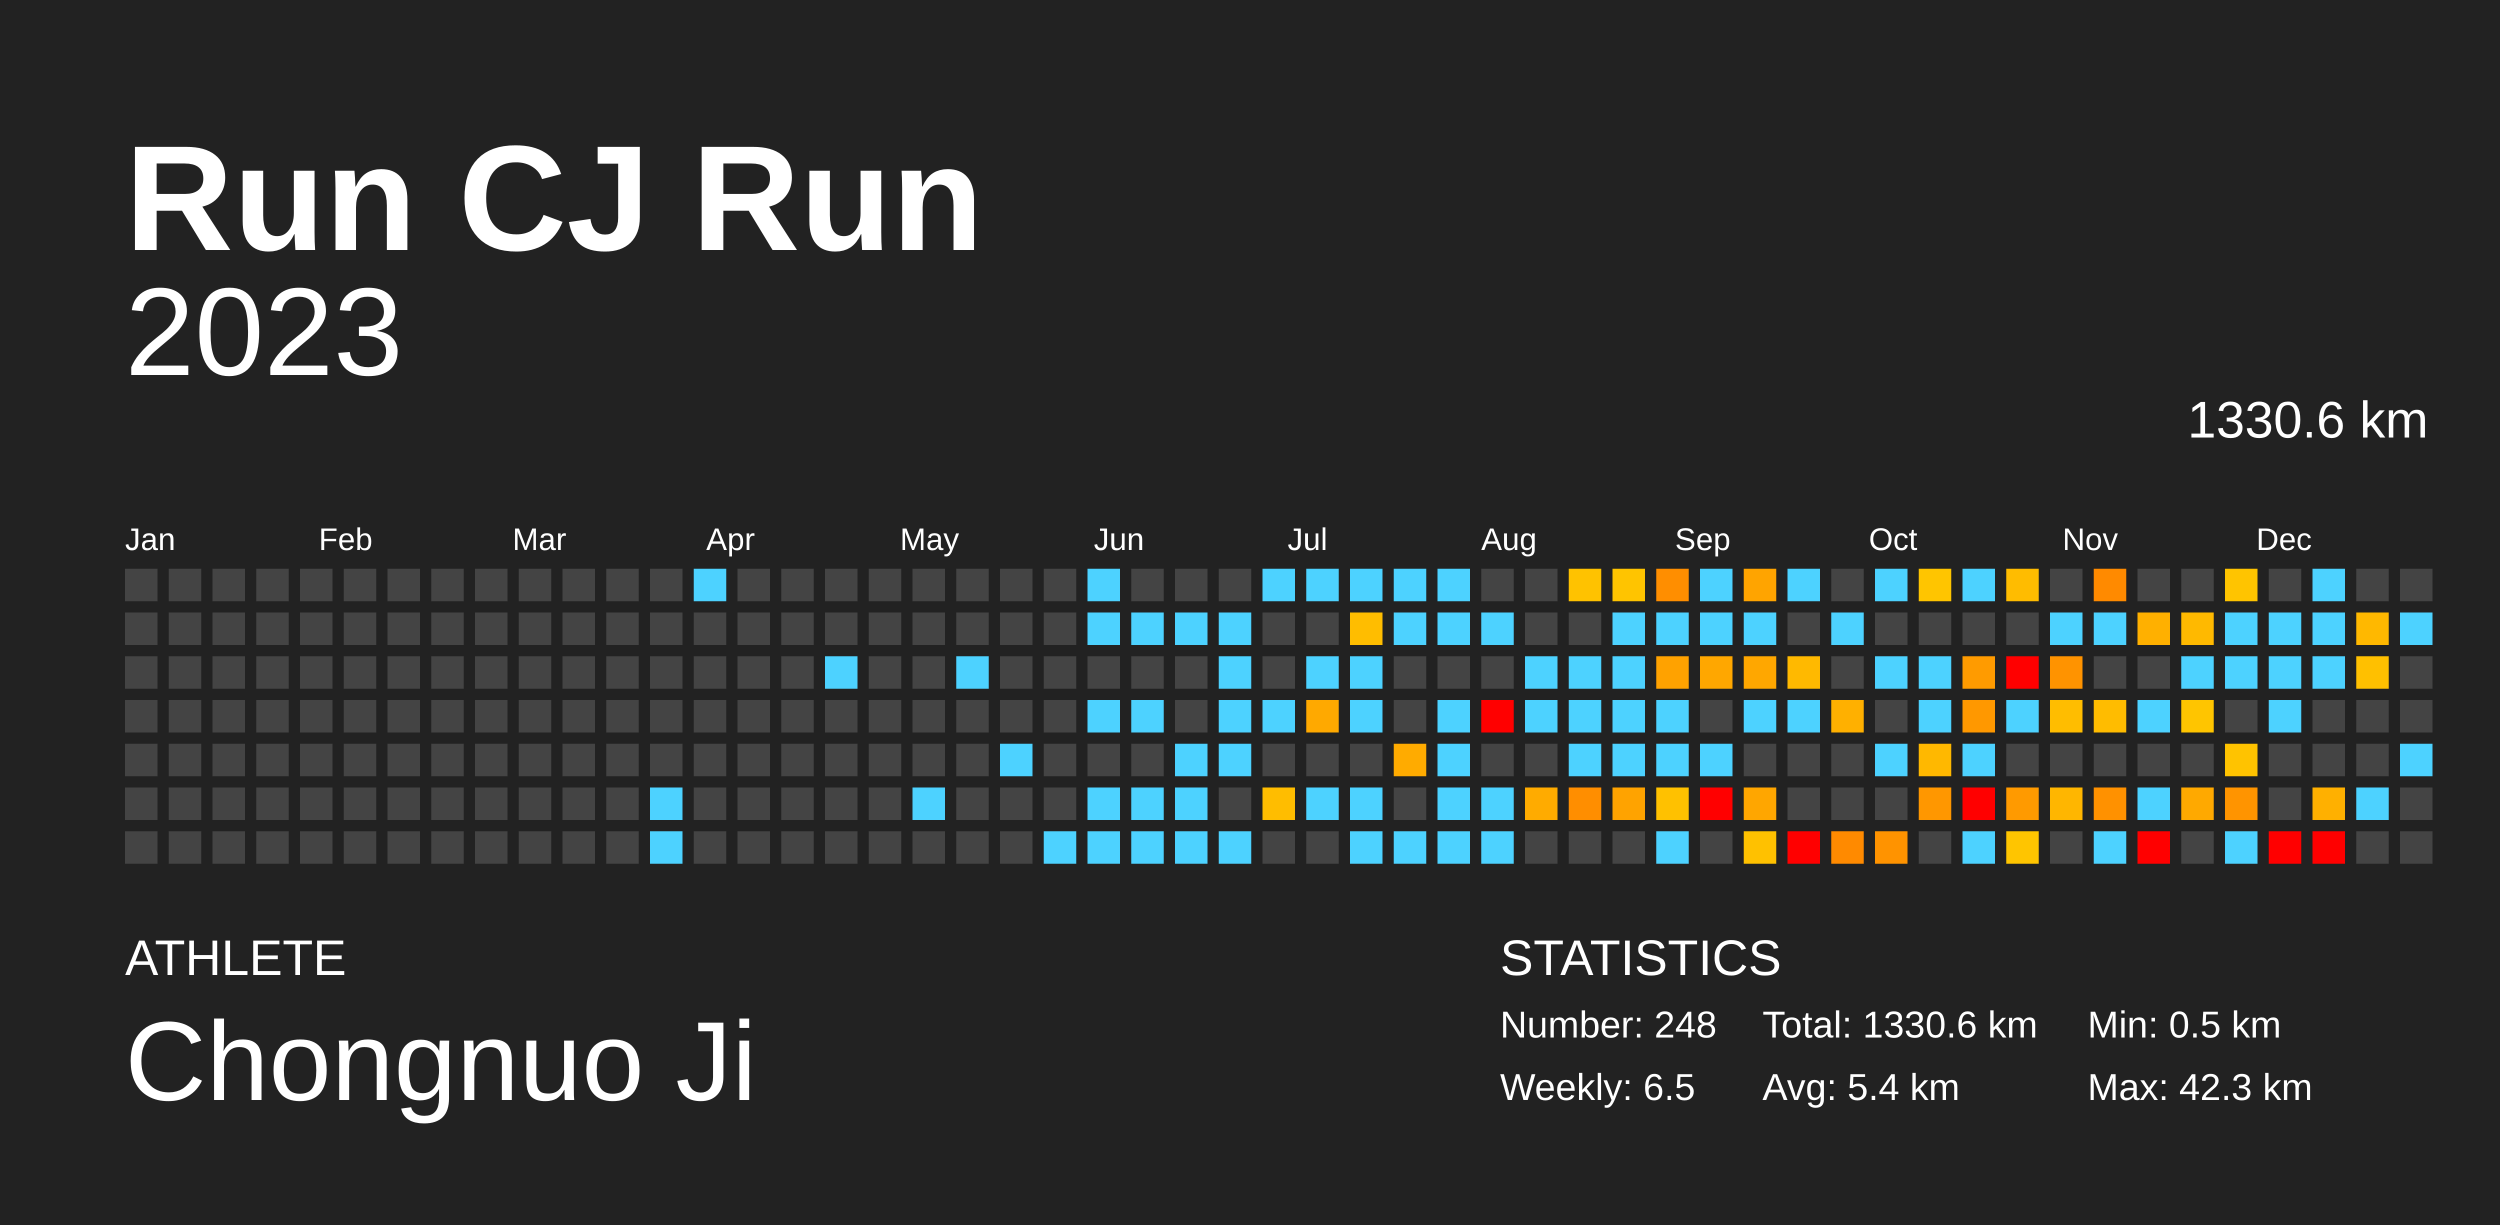
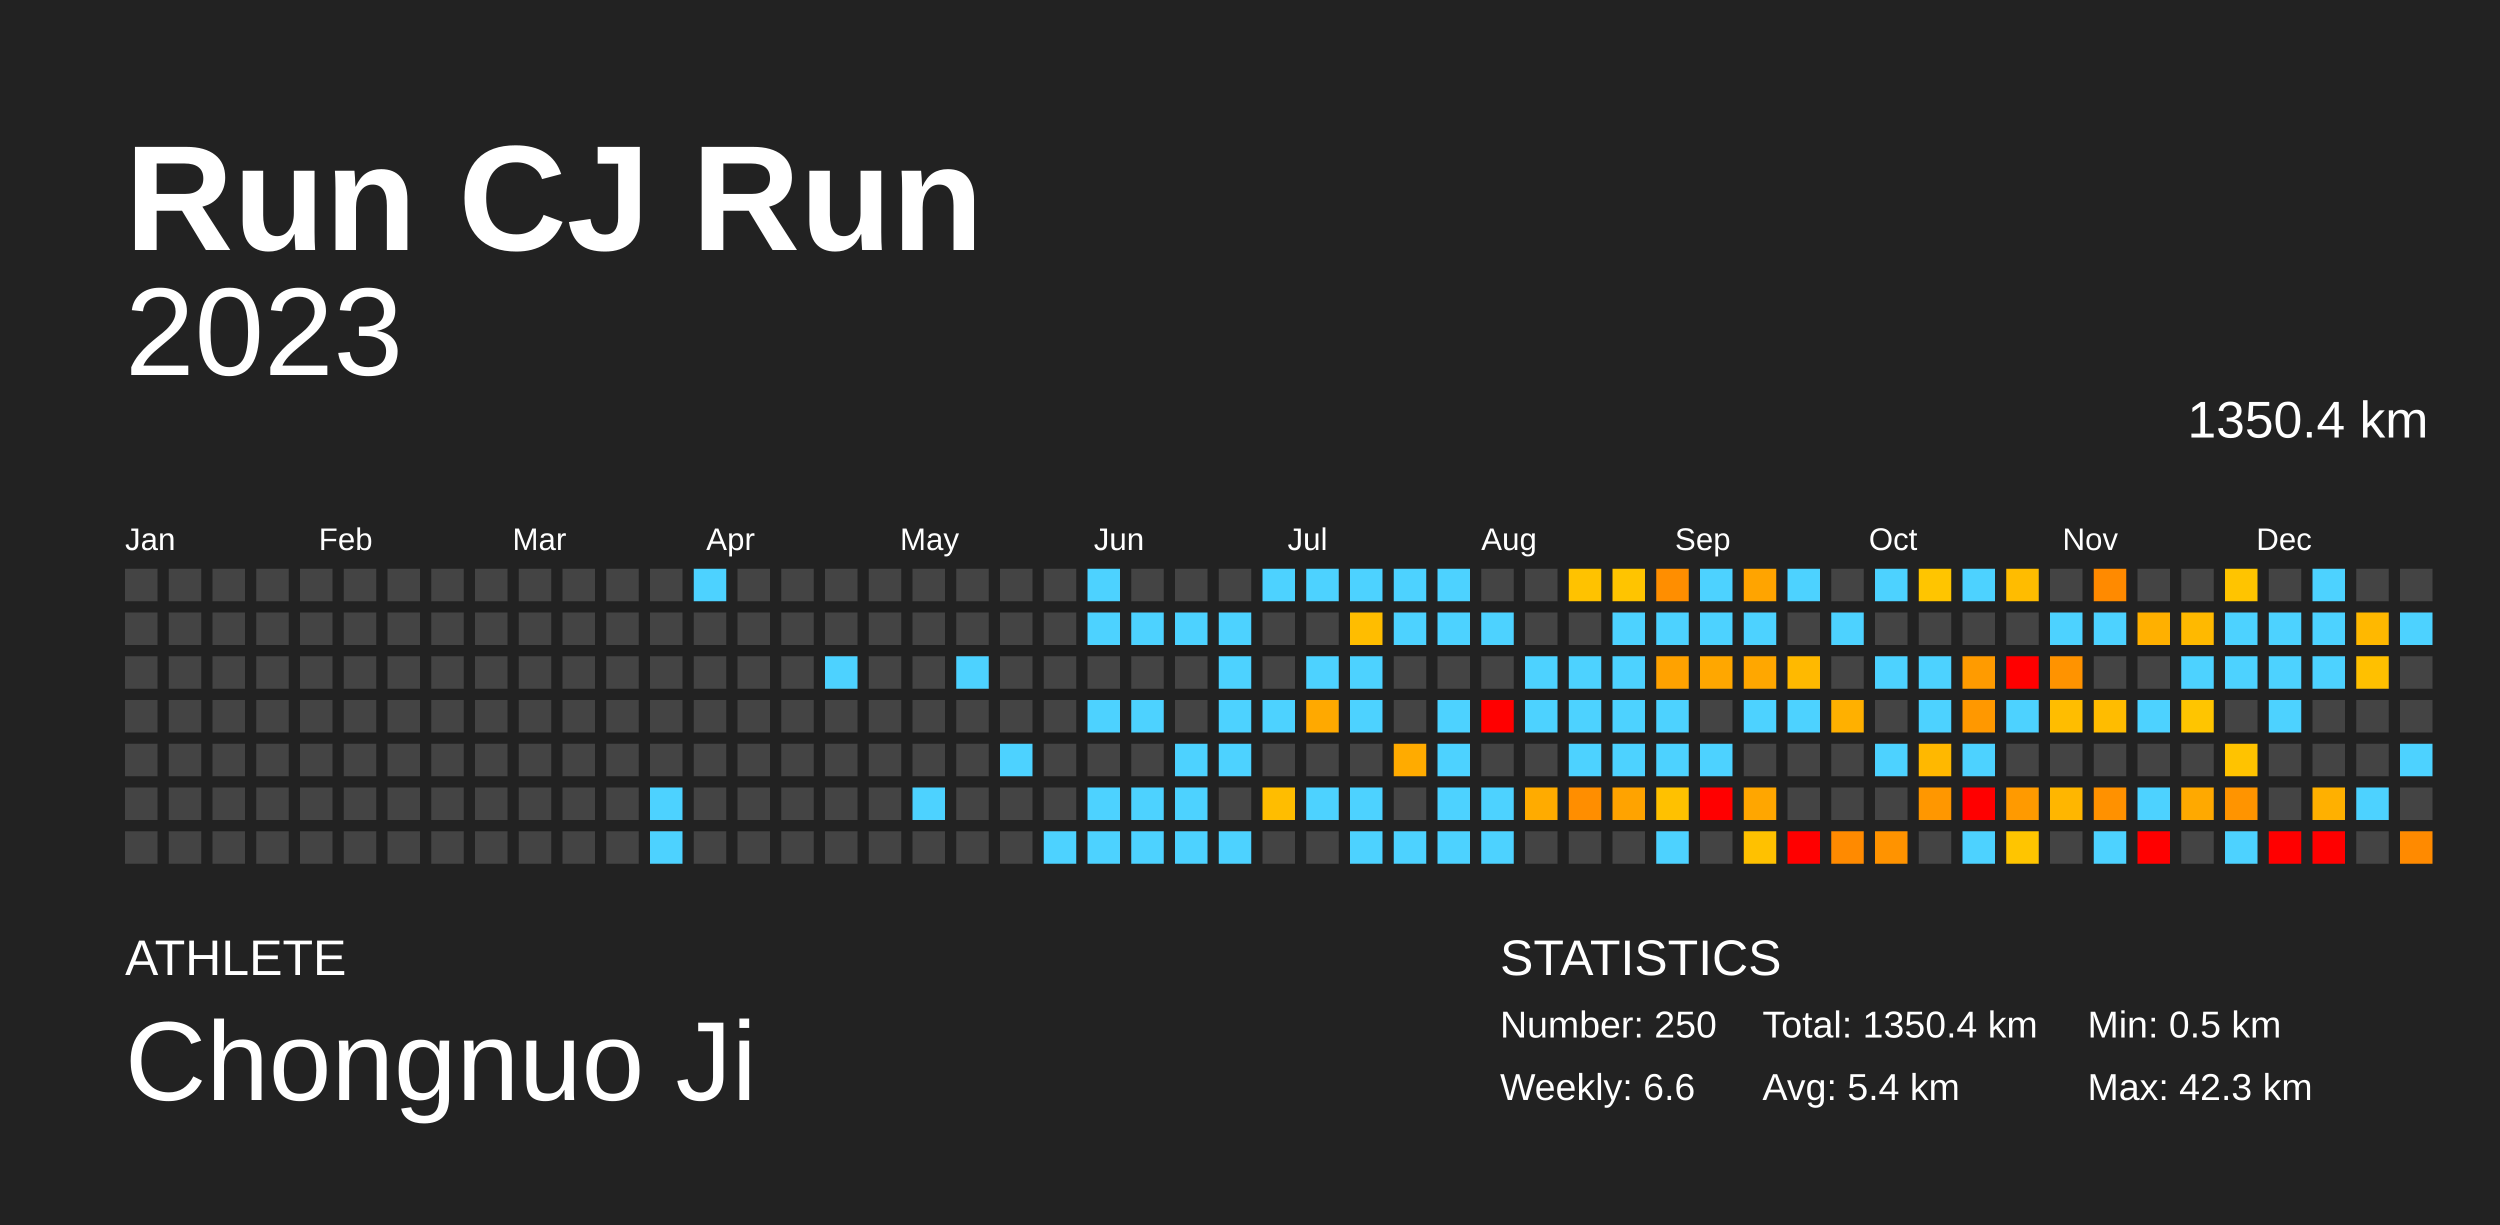
<svg xmlns="http://www.w3.org/2000/svg" baseProfile="full" height="98mm" version="1.1" viewBox="0,0,200,98" width="200mm">
  <defs />
  <rect fill="#222222" height="98" width="200" x="0" y="0" />
  <text fill="#FFFFFF" style="font-size:12px; font-family:Arial; font-weight:bold;" x="10" y="20">Run CJ Run</text>
  <text fill="#FFFFFF" style="font-size:4px; font-family:Arial" x="10" y="78">ATHLETE</text>
  <text fill="#FFFFFF" style="font-size:9px; font-family:Arial" x="10" y="88">Chongnuo Ji</text>
  <text fill="#FFFFFF" style="font-size:4px; font-family:Arial" x="120" y="78">STATISTICS</text>
-   <text fill="#FFFFFF" style="font-size:3px; font-family:Arial" x="120" y="83">Number: 248</text>
-   <text fill="#FFFFFF" style="font-size:3px; font-family:Arial" x="120" y="88">Weekly: 6.5</text>
-   <text fill="#FFFFFF" style="font-size:3px; font-family:Arial" x="141" y="83">Total: 1330.6 km</text>
+   <text fill="#FFFFFF" style="font-size:3px; font-family:Arial" x="120" y="83">Number: 250</text>
+   <text fill="#FFFFFF" style="font-size:3px; font-family:Arial" x="120" y="88">Weekly: 6.6</text>
+   <text fill="#FFFFFF" style="font-size:3px; font-family:Arial" x="141" y="83">Total: 1350.4 km</text>
  <text fill="#FFFFFF" style="font-size:3px; font-family:Arial" x="141" y="88">Avg: 5.4 km</text>
  <text fill="#FFFFFF" style="font-size:3px; font-family:Arial" x="167" y="83">Min: 0.5 km</text>
  <text fill="#FFFFFF" style="font-size:3px; font-family:Arial" x="167" y="88">Max: 42.3 km</text>
  <text alignment-baseline="hanging" fill="#FFFFFF" style="font-size:10.0px; font-family:Arial;" x="10" y="30">2023</text>
-   <text alignment-baseline="hanging" fill="#FFFFFF" style="font-size:4.125px; font-family:Arial;" x="175" y="35">1330.6 km</text>
+   <text alignment-baseline="hanging" fill="#FFFFFF" style="font-size:4.125px; font-family:Arial;" x="175" y="35">1350.4 km</text>
  <text fill="#FFFFFF" style="font-size:2.5px; font-family:Arial" x="10.0" y="44">Jan</text>
  <text fill="#FFFFFF" style="font-size:2.5px; font-family:Arial" x="25.5" y="44">Feb</text>
  <text fill="#FFFFFF" style="font-size:2.5px; font-family:Arial" x="41.0" y="44">Mar</text>
  <text fill="#FFFFFF" style="font-size:2.5px; font-family:Arial" x="56.5" y="44">Apr</text>
  <text fill="#FFFFFF" style="font-size:2.5px; font-family:Arial" x="72.0" y="44">May</text>
  <text fill="#FFFFFF" style="font-size:2.5px; font-family:Arial" x="87.5" y="44">Jun</text>
  <text fill="#FFFFFF" style="font-size:2.5px; font-family:Arial" x="103.0" y="44">Jul</text>
  <text fill="#FFFFFF" style="font-size:2.5px; font-family:Arial" x="118.5" y="44">Aug</text>
  <text fill="#FFFFFF" style="font-size:2.5px; font-family:Arial" x="134.0" y="44">Sep</text>
  <text fill="#FFFFFF" style="font-size:2.5px; font-family:Arial" x="149.5" y="44">Oct</text>
  <text fill="#FFFFFF" style="font-size:2.5px; font-family:Arial" x="165.0" y="44">Nov</text>
  <text fill="#FFFFFF" style="font-size:2.5px; font-family:Arial" x="180.5" y="44">Dec</text>
  <rect fill="#444444" height="2.6" width="2.6" x="10.0" y="45.5" />
  <rect fill="#444444" height="2.6" width="2.6" x="10.0" y="49.0" />
  <rect fill="#444444" height="2.6" width="2.6" x="10.0" y="52.5" />
  <rect fill="#444444" height="2.6" width="2.6" x="10.0" y="56.0" />
  <rect fill="#444444" height="2.6" width="2.6" x="10.0" y="59.5" />
  <rect fill="#444444" height="2.6" width="2.6" x="10.0" y="63.0" />
  <rect fill="#444444" height="2.6" width="2.6" x="10.0" y="66.5" />
  <rect fill="#444444" height="2.6" width="2.6" x="13.5" y="45.5" />
  <rect fill="#444444" height="2.6" width="2.6" x="13.5" y="49.0" />
  <rect fill="#444444" height="2.6" width="2.6" x="13.5" y="52.5" />
  <rect fill="#444444" height="2.6" width="2.6" x="13.5" y="56.0" />
  <rect fill="#444444" height="2.6" width="2.6" x="13.5" y="59.5" />
  <rect fill="#444444" height="2.6" width="2.6" x="13.5" y="63.0" />
  <rect fill="#444444" height="2.6" width="2.6" x="13.5" y="66.5" />
  <rect fill="#444444" height="2.6" width="2.6" x="17.0" y="45.5" />
  <rect fill="#444444" height="2.6" width="2.6" x="17.0" y="49.0" />
  <rect fill="#444444" height="2.6" width="2.6" x="17.0" y="52.5" />
  <rect fill="#444444" height="2.6" width="2.6" x="17.0" y="56.0" />
  <rect fill="#444444" height="2.6" width="2.6" x="17.0" y="59.5" />
  <rect fill="#444444" height="2.6" width="2.6" x="17.0" y="63.0" />
  <rect fill="#444444" height="2.6" width="2.6" x="17.0" y="66.5" />
  <rect fill="#444444" height="2.6" width="2.6" x="20.5" y="45.5" />
  <rect fill="#444444" height="2.6" width="2.6" x="20.5" y="49.0" />
  <rect fill="#444444" height="2.6" width="2.6" x="20.5" y="52.5" />
  <rect fill="#444444" height="2.6" width="2.6" x="20.5" y="56.0" />
  <rect fill="#444444" height="2.6" width="2.6" x="20.5" y="59.5" />
  <rect fill="#444444" height="2.6" width="2.6" x="20.5" y="63.0" />
  <rect fill="#444444" height="2.6" width="2.6" x="20.5" y="66.5" />
  <rect fill="#444444" height="2.6" width="2.6" x="24.0" y="45.5" />
  <rect fill="#444444" height="2.6" width="2.6" x="24.0" y="49.0" />
  <rect fill="#444444" height="2.6" width="2.6" x="24.0" y="52.5" />
  <rect fill="#444444" height="2.6" width="2.6" x="24.0" y="56.0" />
  <rect fill="#444444" height="2.6" width="2.6" x="24.0" y="59.5" />
  <rect fill="#444444" height="2.6" width="2.6" x="24.0" y="63.0" />
  <rect fill="#444444" height="2.6" width="2.6" x="24.0" y="66.5" />
  <rect fill="#444444" height="2.6" width="2.6" x="27.5" y="45.5" />
  <rect fill="#444444" height="2.6" width="2.6" x="27.5" y="49.0" />
  <rect fill="#444444" height="2.6" width="2.6" x="27.5" y="52.5" />
  <rect fill="#444444" height="2.6" width="2.6" x="27.5" y="56.0" />
  <rect fill="#444444" height="2.6" width="2.6" x="27.5" y="59.5" />
  <rect fill="#444444" height="2.6" width="2.6" x="27.5" y="63.0" />
  <rect fill="#444444" height="2.6" width="2.6" x="27.5" y="66.5" />
  <rect fill="#444444" height="2.6" width="2.6" x="31.0" y="45.5" />
  <rect fill="#444444" height="2.6" width="2.6" x="31.0" y="49.0" />
  <rect fill="#444444" height="2.6" width="2.6" x="31.0" y="52.5" />
  <rect fill="#444444" height="2.6" width="2.6" x="31.0" y="56.0" />
  <rect fill="#444444" height="2.6" width="2.6" x="31.0" y="59.5" />
  <rect fill="#444444" height="2.6" width="2.6" x="31.0" y="63.0" />
  <rect fill="#444444" height="2.6" width="2.6" x="31.0" y="66.5" />
  <rect fill="#444444" height="2.6" width="2.6" x="34.5" y="45.5" />
  <rect fill="#444444" height="2.6" width="2.6" x="34.5" y="49.0" />
  <rect fill="#444444" height="2.6" width="2.6" x="34.5" y="52.5" />
  <rect fill="#444444" height="2.6" width="2.6" x="34.5" y="56.0" />
  <rect fill="#444444" height="2.6" width="2.6" x="34.5" y="59.5" />
  <rect fill="#444444" height="2.6" width="2.6" x="34.5" y="63.0" />
  <rect fill="#444444" height="2.6" width="2.6" x="34.5" y="66.5" />
  <rect fill="#444444" height="2.6" width="2.6" x="38.0" y="45.5" />
  <rect fill="#444444" height="2.6" width="2.6" x="38.0" y="49.0" />
  <rect fill="#444444" height="2.6" width="2.6" x="38.0" y="52.5" />
  <rect fill="#444444" height="2.6" width="2.6" x="38.0" y="56.0" />
  <rect fill="#444444" height="2.6" width="2.6" x="38.0" y="59.5" />
  <rect fill="#444444" height="2.6" width="2.6" x="38.0" y="63.0" />
  <rect fill="#444444" height="2.6" width="2.6" x="38.0" y="66.5" />
  <rect fill="#444444" height="2.6" width="2.6" x="41.5" y="45.5" />
  <rect fill="#444444" height="2.6" width="2.6" x="41.5" y="49.0" />
  <rect fill="#444444" height="2.6" width="2.6" x="41.5" y="52.5" />
  <rect fill="#444444" height="2.6" width="2.6" x="41.5" y="56.0" />
  <rect fill="#444444" height="2.6" width="2.6" x="41.5" y="59.5" />
  <rect fill="#444444" height="2.6" width="2.6" x="41.5" y="63.0" />
  <rect fill="#444444" height="2.6" width="2.6" x="41.5" y="66.5" />
  <rect fill="#444444" height="2.6" width="2.6" x="45.0" y="45.5" />
  <rect fill="#444444" height="2.6" width="2.6" x="45.0" y="49.0" />
  <rect fill="#444444" height="2.6" width="2.6" x="45.0" y="52.5" />
  <rect fill="#444444" height="2.6" width="2.6" x="45.0" y="56.0" />
  <rect fill="#444444" height="2.6" width="2.6" x="45.0" y="59.5" />
  <rect fill="#444444" height="2.6" width="2.6" x="45.0" y="63.0" />
  <rect fill="#444444" height="2.6" width="2.6" x="45.0" y="66.5" />
  <rect fill="#444444" height="2.6" width="2.6" x="48.5" y="45.5" />
  <rect fill="#444444" height="2.6" width="2.6" x="48.5" y="49.0" />
  <rect fill="#444444" height="2.6" width="2.6" x="48.5" y="52.5" />
  <rect fill="#444444" height="2.6" width="2.6" x="48.5" y="56.0" />
  <rect fill="#444444" height="2.6" width="2.6" x="48.5" y="59.5" />
  <rect fill="#444444" height="2.6" width="2.6" x="48.5" y="63.0" />
  <rect fill="#444444" height="2.6" width="2.6" x="48.5" y="66.5" />
  <rect fill="#444444" height="2.6" width="2.6" x="52.0" y="45.5" />
  <rect fill="#444444" height="2.6" width="2.6" x="52.0" y="49.0" />
  <rect fill="#444444" height="2.6" width="2.6" x="52.0" y="52.5" />
  <rect fill="#444444" height="2.6" width="2.6" x="52.0" y="56.0" />
  <rect fill="#444444" height="2.6" width="2.6" x="52.0" y="59.5" />
  <rect fill="#4dd2ff" height="2.6" width="2.6" x="52.0" y="63.0" />
  <rect fill="#4dd2ff" height="2.6" width="2.6" x="52.0" y="66.5" />
  <rect fill="#4dd2ff" height="2.6" width="2.6" x="55.5" y="45.5" />
  <rect fill="#444444" height="2.6" width="2.6" x="55.5" y="49.0" />
  <rect fill="#444444" height="2.6" width="2.6" x="55.5" y="52.5" />
  <rect fill="#444444" height="2.6" width="2.6" x="55.5" y="56.0" />
  <rect fill="#444444" height="2.6" width="2.6" x="55.5" y="59.5" />
  <rect fill="#444444" height="2.6" width="2.6" x="55.5" y="63.0" />
  <rect fill="#444444" height="2.6" width="2.6" x="55.5" y="66.5" />
  <rect fill="#444444" height="2.6" width="2.6" x="59.0" y="45.5" />
  <rect fill="#444444" height="2.6" width="2.6" x="59.0" y="49.0" />
  <rect fill="#444444" height="2.6" width="2.6" x="59.0" y="52.5" />
  <rect fill="#444444" height="2.6" width="2.6" x="59.0" y="56.0" />
  <rect fill="#444444" height="2.6" width="2.6" x="59.0" y="59.5" />
  <rect fill="#444444" height="2.6" width="2.6" x="59.0" y="63.0" />
  <rect fill="#444444" height="2.6" width="2.6" x="59.0" y="66.5" />
  <rect fill="#444444" height="2.6" width="2.6" x="62.5" y="45.5" />
  <rect fill="#444444" height="2.6" width="2.6" x="62.5" y="49.0" />
  <rect fill="#444444" height="2.6" width="2.6" x="62.5" y="52.5" />
  <rect fill="#444444" height="2.6" width="2.6" x="62.5" y="56.0" />
  <rect fill="#444444" height="2.6" width="2.6" x="62.5" y="59.5" />
  <rect fill="#444444" height="2.6" width="2.6" x="62.5" y="63.0" />
  <rect fill="#444444" height="2.6" width="2.6" x="62.5" y="66.5" />
  <rect fill="#444444" height="2.6" width="2.6" x="66.0" y="45.5" />
  <rect fill="#444444" height="2.6" width="2.6" x="66.0" y="49.0" />
  <rect fill="#4dd2ff" height="2.6" width="2.6" x="66.0" y="52.5" />
  <rect fill="#444444" height="2.6" width="2.6" x="66.0" y="56.0" />
  <rect fill="#444444" height="2.6" width="2.6" x="66.0" y="59.5" />
  <rect fill="#444444" height="2.6" width="2.6" x="66.0" y="63.0" />
  <rect fill="#444444" height="2.6" width="2.6" x="66.0" y="66.5" />
  <rect fill="#444444" height="2.6" width="2.6" x="69.5" y="45.5" />
  <rect fill="#444444" height="2.6" width="2.6" x="69.5" y="49.0" />
  <rect fill="#444444" height="2.6" width="2.6" x="69.5" y="52.5" />
  <rect fill="#444444" height="2.6" width="2.6" x="69.5" y="56.0" />
  <rect fill="#444444" height="2.6" width="2.6" x="69.5" y="59.5" />
  <rect fill="#444444" height="2.6" width="2.6" x="69.5" y="63.0" />
  <rect fill="#444444" height="2.6" width="2.6" x="69.5" y="66.5" />
  <rect fill="#444444" height="2.6" width="2.6" x="73.0" y="45.5" />
  <rect fill="#444444" height="2.6" width="2.6" x="73.0" y="49.0" />
  <rect fill="#444444" height="2.6" width="2.6" x="73.0" y="52.5" />
  <rect fill="#444444" height="2.6" width="2.6" x="73.0" y="56.0" />
  <rect fill="#444444" height="2.6" width="2.6" x="73.0" y="59.5" />
  <rect fill="#4dd2ff" height="2.6" width="2.6" x="73.0" y="63.0" />
  <rect fill="#444444" height="2.6" width="2.6" x="73.0" y="66.5" />
  <rect fill="#444444" height="2.6" width="2.6" x="76.5" y="45.5" />
  <rect fill="#444444" height="2.6" width="2.6" x="76.5" y="49.0" />
  <rect fill="#4dd2ff" height="2.6" width="2.6" x="76.5" y="52.5" />
  <rect fill="#444444" height="2.6" width="2.6" x="76.5" y="56.0" />
  <rect fill="#444444" height="2.6" width="2.6" x="76.5" y="59.5" />
  <rect fill="#444444" height="2.6" width="2.6" x="76.5" y="63.0" />
  <rect fill="#444444" height="2.6" width="2.6" x="76.5" y="66.5" />
  <rect fill="#444444" height="2.6" width="2.6" x="80.0" y="45.5" />
  <rect fill="#444444" height="2.6" width="2.6" x="80.0" y="49.0" />
  <rect fill="#444444" height="2.6" width="2.6" x="80.0" y="52.5" />
  <rect fill="#444444" height="2.6" width="2.6" x="80.0" y="56.0" />
  <rect fill="#4dd2ff" height="2.6" width="2.6" x="80.0" y="59.5" />
  <rect fill="#444444" height="2.6" width="2.6" x="80.0" y="63.0" />
  <rect fill="#444444" height="2.6" width="2.6" x="80.0" y="66.5" />
  <rect fill="#444444" height="2.6" width="2.6" x="83.5" y="45.5" />
  <rect fill="#444444" height="2.6" width="2.6" x="83.5" y="49.0" />
  <rect fill="#444444" height="2.6" width="2.6" x="83.5" y="52.5" />
  <rect fill="#444444" height="2.6" width="2.6" x="83.5" y="56.0" />
  <rect fill="#444444" height="2.6" width="2.6" x="83.5" y="59.5" />
  <rect fill="#444444" height="2.6" width="2.6" x="83.5" y="63.0" />
  <rect fill="#4dd2ff" height="2.6" width="2.6" x="83.5" y="66.5" />
  <rect fill="#4dd2ff" height="2.6" width="2.6" x="87.0" y="45.5" />
  <rect fill="#4dd2ff" height="2.6" width="2.6" x="87.0" y="49.0" />
  <rect fill="#444444" height="2.6" width="2.6" x="87.0" y="52.5" />
  <rect fill="#4dd2ff" height="2.6" width="2.6" x="87.0" y="56.0" />
  <rect fill="#444444" height="2.6" width="2.6" x="87.0" y="59.5" />
  <rect fill="#4dd2ff" height="2.6" width="2.6" x="87.0" y="63.0" />
  <rect fill="#4dd2ff" height="2.6" width="2.6" x="87.0" y="66.5" />
  <rect fill="#444444" height="2.6" width="2.6" x="90.5" y="45.5" />
  <rect fill="#4dd2ff" height="2.6" width="2.6" x="90.5" y="49.0" />
  <rect fill="#444444" height="2.6" width="2.6" x="90.5" y="52.5" />
  <rect fill="#4dd2ff" height="2.6" width="2.6" x="90.5" y="56.0" />
  <rect fill="#444444" height="2.6" width="2.6" x="90.5" y="59.5" />
  <rect fill="#4dd2ff" height="2.6" width="2.6" x="90.5" y="63.0" />
  <rect fill="#4dd2ff" height="2.6" width="2.6" x="90.5" y="66.5" />
  <rect fill="#444444" height="2.6" width="2.6" x="94.0" y="45.5" />
  <rect fill="#4dd2ff" height="2.6" width="2.6" x="94.0" y="49.0" />
  <rect fill="#444444" height="2.6" width="2.6" x="94.0" y="52.5" />
  <rect fill="#444444" height="2.6" width="2.6" x="94.0" y="56.0" />
  <rect fill="#4dd2ff" height="2.6" width="2.6" x="94.0" y="59.5" />
  <rect fill="#4dd2ff" height="2.6" width="2.6" x="94.0" y="63.0" />
  <rect fill="#4dd2ff" height="2.6" width="2.6" x="94.0" y="66.5" />
  <rect fill="#444444" height="2.6" width="2.6" x="97.5" y="45.5" />
  <rect fill="#4dd2ff" height="2.6" width="2.6" x="97.5" y="49.0" />
  <rect fill="#4dd2ff" height="2.6" width="2.6" x="97.5" y="52.5" />
  <rect fill="#4dd2ff" height="2.6" width="2.6" x="97.5" y="56.0" />
  <rect fill="#4dd2ff" height="2.6" width="2.6" x="97.5" y="59.5" />
  <rect fill="#444444" height="2.6" width="2.6" x="97.5" y="63.0" />
  <rect fill="#4dd2ff" height="2.6" width="2.6" x="97.5" y="66.5" />
  <rect fill="#4dd2ff" height="2.6" width="2.6" x="101.0" y="45.5" />
  <rect fill="#444444" height="2.6" width="2.6" x="101.0" y="49.0" />
  <rect fill="#444444" height="2.6" width="2.6" x="101.0" y="52.5" />
  <rect fill="#4dd2ff" height="2.6" width="2.6" x="101.0" y="56.0" />
  <rect fill="#444444" height="2.6" width="2.6" x="101.0" y="59.5" />
  <rect fill="#ffbd00" height="2.6" width="2.6" x="101.0" y="63.0" />
  <rect fill="#444444" height="2.6" width="2.6" x="101.0" y="66.5" />
  <rect fill="#4dd2ff" height="2.6" width="2.6" x="104.5" y="45.5" />
  <rect fill="#444444" height="2.6" width="2.6" x="104.5" y="49.0" />
  <rect fill="#4dd2ff" height="2.6" width="2.6" x="104.5" y="52.5" />
  <rect fill="#ffa900" height="2.6" width="2.6" x="104.5" y="56.0" />
  <rect fill="#444444" height="2.6" width="2.6" x="104.5" y="59.5" />
  <rect fill="#4dd2ff" height="2.6" width="2.6" x="104.5" y="63.0" />
  <rect fill="#444444" height="2.6" width="2.6" x="104.5" y="66.5" />
  <rect fill="#4dd2ff" height="2.6" width="2.6" x="108.0" y="45.5" />
  <rect fill="#ffbd00" height="2.6" width="2.6" x="108.0" y="49.0" />
  <rect fill="#4dd2ff" height="2.6" width="2.6" x="108.0" y="52.5" />
  <rect fill="#4dd2ff" height="2.6" width="2.6" x="108.0" y="56.0" />
  <rect fill="#444444" height="2.6" width="2.6" x="108.0" y="59.5" />
  <rect fill="#4dd2ff" height="2.6" width="2.6" x="108.0" y="63.0" />
  <rect fill="#4dd2ff" height="2.6" width="2.6" x="108.0" y="66.5" />
  <rect fill="#4dd2ff" height="2.6" width="2.6" x="111.5" y="45.5" />
  <rect fill="#4dd2ff" height="2.6" width="2.6" x="111.5" y="49.0" />
  <rect fill="#444444" height="2.6" width="2.6" x="111.5" y="52.5" />
  <rect fill="#444444" height="2.6" width="2.6" x="111.5" y="56.0" />
  <rect fill="#ffab00" height="2.6" width="2.6" x="111.5" y="59.5" />
  <rect fill="#444444" height="2.6" width="2.6" x="111.5" y="63.0" />
  <rect fill="#4dd2ff" height="2.6" width="2.6" x="111.5" y="66.5" />
  <rect fill="#4dd2ff" height="2.6" width="2.6" x="115.0" y="45.5" />
  <rect fill="#4dd2ff" height="2.6" width="2.6" x="115.0" y="49.0" />
  <rect fill="#444444" height="2.6" width="2.6" x="115.0" y="52.5" />
  <rect fill="#4dd2ff" height="2.6" width="2.6" x="115.0" y="56.0" />
  <rect fill="#4dd2ff" height="2.6" width="2.6" x="115.0" y="59.5" />
  <rect fill="#4dd2ff" height="2.6" width="2.6" x="115.0" y="63.0" />
  <rect fill="#4dd2ff" height="2.6" width="2.6" x="115.0" y="66.5" />
  <rect fill="#444444" height="2.6" width="2.6" x="118.5" y="45.5" />
  <rect fill="#4dd2ff" height="2.6" width="2.6" x="118.5" y="49.0" />
  <rect fill="#444444" height="2.6" width="2.6" x="118.5" y="52.5" />
  <rect fill="red" height="2.6" width="2.6" x="118.5" y="56.0" />
  <rect fill="#444444" height="2.6" width="2.6" x="118.5" y="59.5" />
  <rect fill="#4dd2ff" height="2.6" width="2.6" x="118.5" y="63.0" />
  <rect fill="#4dd2ff" height="2.6" width="2.6" x="118.5" y="66.5" />
  <rect fill="#444444" height="2.6" width="2.6" x="122.0" y="45.5" />
  <rect fill="#444444" height="2.6" width="2.6" x="122.0" y="49.0" />
  <rect fill="#4dd2ff" height="2.6" width="2.6" x="122.0" y="52.5" />
  <rect fill="#4dd2ff" height="2.6" width="2.6" x="122.0" y="56.0" />
  <rect fill="#444444" height="2.6" width="2.6" x="122.0" y="59.5" />
  <rect fill="#ffab00" height="2.6" width="2.6" x="122.0" y="63.0" />
  <rect fill="#444444" height="2.6" width="2.6" x="122.0" y="66.5" />
  <rect fill="#ffc200" height="2.6" width="2.6" x="125.5" y="45.5" />
  <rect fill="#444444" height="2.6" width="2.6" x="125.5" y="49.0" />
  <rect fill="#4dd2ff" height="2.6" width="2.6" x="125.5" y="52.5" />
  <rect fill="#4dd2ff" height="2.6" width="2.6" x="125.5" y="56.0" />
  <rect fill="#4dd2ff" height="2.6" width="2.6" x="125.5" y="59.5" />
  <rect fill="#ff8e00" height="2.6" width="2.6" x="125.5" y="63.0" />
  <rect fill="#444444" height="2.6" width="2.6" x="125.5" y="66.5" />
  <rect fill="#ffc400" height="2.6" width="2.6" x="129.0" y="45.5" />
  <rect fill="#4dd2ff" height="2.6" width="2.6" x="129.0" y="49.0" />
  <rect fill="#4dd2ff" height="2.6" width="2.6" x="129.0" y="52.5" />
  <rect fill="#4dd2ff" height="2.6" width="2.6" x="129.0" y="56.0" />
  <rect fill="#4dd2ff" height="2.6" width="2.6" x="129.0" y="59.5" />
  <rect fill="#ffa300" height="2.6" width="2.6" x="129.0" y="63.0" />
  <rect fill="#444444" height="2.6" width="2.6" x="129.0" y="66.5" />
  <rect fill="#ff8e00" height="2.6" width="2.6" x="132.5" y="45.5" />
  <rect fill="#4dd2ff" height="2.6" width="2.6" x="132.5" y="49.0" />
  <rect fill="#ffa200" height="2.6" width="2.6" x="132.5" y="52.5" />
  <rect fill="#4dd2ff" height="2.6" width="2.6" x="132.5" y="56.0" />
  <rect fill="#4dd2ff" height="2.6" width="2.6" x="132.5" y="59.5" />
  <rect fill="#ffc100" height="2.6" width="2.6" x="132.5" y="63.0" />
  <rect fill="#4dd2ff" height="2.6" width="2.6" x="132.5" y="66.5" />
  <rect fill="#4dd2ff" height="2.6" width="2.6" x="136.0" y="45.5" />
  <rect fill="#4dd2ff" height="2.6" width="2.6" x="136.0" y="49.0" />
  <rect fill="#ffa700" height="2.6" width="2.6" x="136.0" y="52.5" />
  <rect fill="#444444" height="2.6" width="2.6" x="136.0" y="56.0" />
  <rect fill="#4dd2ff" height="2.6" width="2.6" x="136.0" y="59.5" />
  <rect fill="red" height="2.6" width="2.6" x="136.0" y="63.0" />
  <rect fill="#444444" height="2.6" width="2.6" x="136.0" y="66.5" />
  <rect fill="#ffa400" height="2.6" width="2.6" x="139.5" y="45.5" />
  <rect fill="#4dd2ff" height="2.6" width="2.6" x="139.5" y="49.0" />
  <rect fill="#ffa700" height="2.6" width="2.6" x="139.5" y="52.5" />
  <rect fill="#4dd2ff" height="2.6" width="2.6" x="139.5" y="56.0" />
  <rect fill="#444444" height="2.6" width="2.6" x="139.5" y="59.5" />
  <rect fill="#ffa600" height="2.6" width="2.6" x="139.5" y="63.0" />
  <rect fill="#ffc100" height="2.6" width="2.6" x="139.5" y="66.5" />
  <rect fill="#4dd2ff" height="2.6" width="2.6" x="143.0" y="45.5" />
  <rect fill="#444444" height="2.6" width="2.6" x="143.0" y="49.0" />
  <rect fill="#ffb900" height="2.6" width="2.6" x="143.0" y="52.5" />
  <rect fill="#4dd2ff" height="2.6" width="2.6" x="143.0" y="56.0" />
  <rect fill="#444444" height="2.6" width="2.6" x="143.0" y="59.5" />
  <rect fill="#444444" height="2.6" width="2.6" x="143.0" y="63.0" />
  <rect fill="red" height="2.6" width="2.6" x="143.0" y="66.5" />
  <rect fill="#444444" height="2.6" width="2.6" x="146.5" y="45.5" />
  <rect fill="#4dd2ff" height="2.6" width="2.6" x="146.5" y="49.0" />
  <rect fill="#444444" height="2.6" width="2.6" x="146.5" y="52.5" />
  <rect fill="#ffb000" height="2.6" width="2.6" x="146.5" y="56.0" />
  <rect fill="#444444" height="2.6" width="2.6" x="146.5" y="59.5" />
  <rect fill="#444444" height="2.6" width="2.6" x="146.5" y="63.0" />
  <rect fill="#ff8a00" height="2.6" width="2.6" x="146.5" y="66.5" />
  <rect fill="#4dd2ff" height="2.6" width="2.6" x="150.0" y="45.5" />
  <rect fill="#444444" height="2.6" width="2.6" x="150.0" y="49.0" />
  <rect fill="#4dd2ff" height="2.6" width="2.6" x="150.0" y="52.5" />
  <rect fill="#444444" height="2.6" width="2.6" x="150.0" y="56.0" />
  <rect fill="#4dd2ff" height="2.6" width="2.6" x="150.0" y="59.5" />
  <rect fill="#444444" height="2.6" width="2.6" x="150.0" y="63.0" />
  <rect fill="#ff9300" height="2.6" width="2.6" x="150.0" y="66.5" />
  <rect fill="#ffc500" height="2.6" width="2.6" x="153.5" y="45.5" />
  <rect fill="#444444" height="2.6" width="2.6" x="153.5" y="49.0" />
  <rect fill="#4dd2ff" height="2.6" width="2.6" x="153.5" y="52.5" />
  <rect fill="#4dd2ff" height="2.6" width="2.6" x="153.5" y="56.0" />
  <rect fill="#ffb800" height="2.6" width="2.6" x="153.5" y="59.5" />
  <rect fill="#ff9700" height="2.6" width="2.6" x="153.5" y="63.0" />
  <rect fill="#444444" height="2.6" width="2.6" x="153.5" y="66.5" />
  <rect fill="#4dd2ff" height="2.6" width="2.6" x="157.0" y="45.5" />
  <rect fill="#444444" height="2.6" width="2.6" x="157.0" y="49.0" />
  <rect fill="#ff9b00" height="2.6" width="2.6" x="157.0" y="52.5" />
  <rect fill="#ff9800" height="2.6" width="2.6" x="157.0" y="56.0" />
  <rect fill="#4dd2ff" height="2.6" width="2.6" x="157.0" y="59.5" />
  <rect fill="red" height="2.6" width="2.6" x="157.0" y="63.0" />
  <rect fill="#4dd2ff" height="2.6" width="2.6" x="157.0" y="66.5" />
  <rect fill="#ffbc00" height="2.6" width="2.6" x="160.5" y="45.5" />
  <rect fill="#444444" height="2.6" width="2.6" x="160.5" y="49.0" />
  <rect fill="red" height="2.6" width="2.6" x="160.5" y="52.5" />
  <rect fill="#4dd2ff" height="2.6" width="2.6" x="160.5" y="56.0" />
  <rect fill="#444444" height="2.6" width="2.6" x="160.5" y="59.5" />
  <rect fill="#ff9a00" height="2.6" width="2.6" x="160.5" y="63.0" />
  <rect fill="#ffc500" height="2.6" width="2.6" x="160.5" y="66.5" />
  <rect fill="#444444" height="2.6" width="2.6" x="164.0" y="45.5" />
  <rect fill="#4dd2ff" height="2.6" width="2.6" x="164.0" y="49.0" />
  <rect fill="#ff9300" height="2.6" width="2.6" x="164.0" y="52.5" />
  <rect fill="#ffbd00" height="2.6" width="2.6" x="164.0" y="56.0" />
  <rect fill="#444444" height="2.6" width="2.6" x="164.0" y="59.5" />
  <rect fill="#ffb600" height="2.6" width="2.6" x="164.0" y="63.0" />
  <rect fill="#444444" height="2.6" width="2.6" x="164.0" y="66.5" />
  <rect fill="#ff8a00" height="2.6" width="2.6" x="167.5" y="45.5" />
  <rect fill="#4dd2ff" height="2.6" width="2.6" x="167.5" y="49.0" />
  <rect fill="#444444" height="2.6" width="2.6" x="167.5" y="52.5" />
  <rect fill="#ffbc00" height="2.6" width="2.6" x="167.5" y="56.0" />
  <rect fill="#444444" height="2.6" width="2.6" x="167.5" y="59.5" />
  <rect fill="#ff9100" height="2.6" width="2.6" x="167.5" y="63.0" />
  <rect fill="#4dd2ff" height="2.6" width="2.6" x="167.5" y="66.5" />
  <rect fill="#444444" height="2.6" width="2.6" x="171.0" y="45.5" />
  <rect fill="#ffb000" height="2.6" width="2.6" x="171.0" y="49.0" />
  <rect fill="#444444" height="2.6" width="2.6" x="171.0" y="52.5" />
  <rect fill="#4dd2ff" height="2.6" width="2.6" x="171.0" y="56.0" />
  <rect fill="#444444" height="2.6" width="2.6" x="171.0" y="59.5" />
  <rect fill="#4dd2ff" height="2.6" width="2.6" x="171.0" y="63.0" />
  <rect fill="red" height="2.6" width="2.6" x="171.0" y="66.5" />
  <rect fill="#444444" height="2.6" width="2.6" x="174.5" y="45.5" />
  <rect fill="#ffb900" height="2.6" width="2.6" x="174.5" y="49.0" />
  <rect fill="#4dd2ff" height="2.6" width="2.6" x="174.5" y="52.5" />
  <rect fill="#ffc500" height="2.6" width="2.6" x="174.5" y="56.0" />
  <rect fill="#444444" height="2.6" width="2.6" x="174.5" y="59.5" />
  <rect fill="#ffa900" height="2.6" width="2.6" x="174.5" y="63.0" />
  <rect fill="#444444" height="2.6" width="2.6" x="174.5" y="66.5" />
  <rect fill="#ffc400" height="2.6" width="2.6" x="178.0" y="45.5" />
  <rect fill="#4dd2ff" height="2.6" width="2.6" x="178.0" y="49.0" />
  <rect fill="#4dd2ff" height="2.6" width="2.6" x="178.0" y="52.5" />
  <rect fill="#444444" height="2.6" width="2.6" x="178.0" y="56.0" />
  <rect fill="#ffc300" height="2.6" width="2.6" x="178.0" y="59.5" />
  <rect fill="#ff9400" height="2.6" width="2.6" x="178.0" y="63.0" />
  <rect fill="#4dd2ff" height="2.6" width="2.6" x="178.0" y="66.5" />
  <rect fill="#444444" height="2.6" width="2.6" x="181.5" y="45.5" />
  <rect fill="#4dd2ff" height="2.6" width="2.6" x="181.5" y="49.0" />
  <rect fill="#4dd2ff" height="2.6" width="2.6" x="181.5" y="52.5" />
  <rect fill="#4dd2ff" height="2.6" width="2.6" x="181.5" y="56.0" />
  <rect fill="#444444" height="2.6" width="2.6" x="181.5" y="59.5" />
  <rect fill="#444444" height="2.6" width="2.6" x="181.5" y="63.0" />
  <rect fill="red" height="2.6" width="2.6" x="181.5" y="66.5" />
  <rect fill="#4dd2ff" height="2.6" width="2.6" x="185.0" y="45.5" />
  <rect fill="#4dd2ff" height="2.6" width="2.6" x="185.0" y="49.0" />
  <rect fill="#4dd2ff" height="2.6" width="2.6" x="185.0" y="52.5" />
  <rect fill="#444444" height="2.6" width="2.6" x="185.0" y="56.0" />
  <rect fill="#444444" height="2.6" width="2.6" x="185.0" y="59.5" />
  <rect fill="#ffb000" height="2.6" width="2.6" x="185.0" y="63.0" />
  <rect fill="red" height="2.6" width="2.6" x="185.0" y="66.5" />
  <rect fill="#444444" height="2.6" width="2.6" x="188.5" y="45.5" />
  <rect fill="#ffb800" height="2.6" width="2.6" x="188.5" y="49.0" />
  <rect fill="#ffc000" height="2.6" width="2.6" x="188.5" y="52.5" />
  <rect fill="#444444" height="2.6" width="2.6" x="188.5" y="56.0" />
  <rect fill="#444444" height="2.6" width="2.6" x="188.5" y="59.5" />
  <rect fill="#4dd2ff" height="2.6" width="2.6" x="188.5" y="63.0" />
  <rect fill="#444444" height="2.6" width="2.6" x="188.5" y="66.5" />
  <rect fill="#444444" height="2.6" width="2.6" x="192.0" y="45.5" />
  <rect fill="#4dd2ff" height="2.6" width="2.6" x="192.0" y="49.0" />
  <rect fill="#444444" height="2.6" width="2.6" x="192.0" y="52.5" />
  <rect fill="#444444" height="2.6" width="2.6" x="192.0" y="56.0" />
  <rect fill="#4dd2ff" height="2.6" width="2.6" x="192.0" y="59.5" />
  <rect fill="#444444" height="2.6" width="2.6" x="192.0" y="63.0" />
-   <rect fill="#444444" height="2.6" width="2.6" x="192.0" y="66.5" />
+   <rect fill="#ff8a00" height="2.6" width="2.6" x="192.0" y="66.5" />
</svg>
